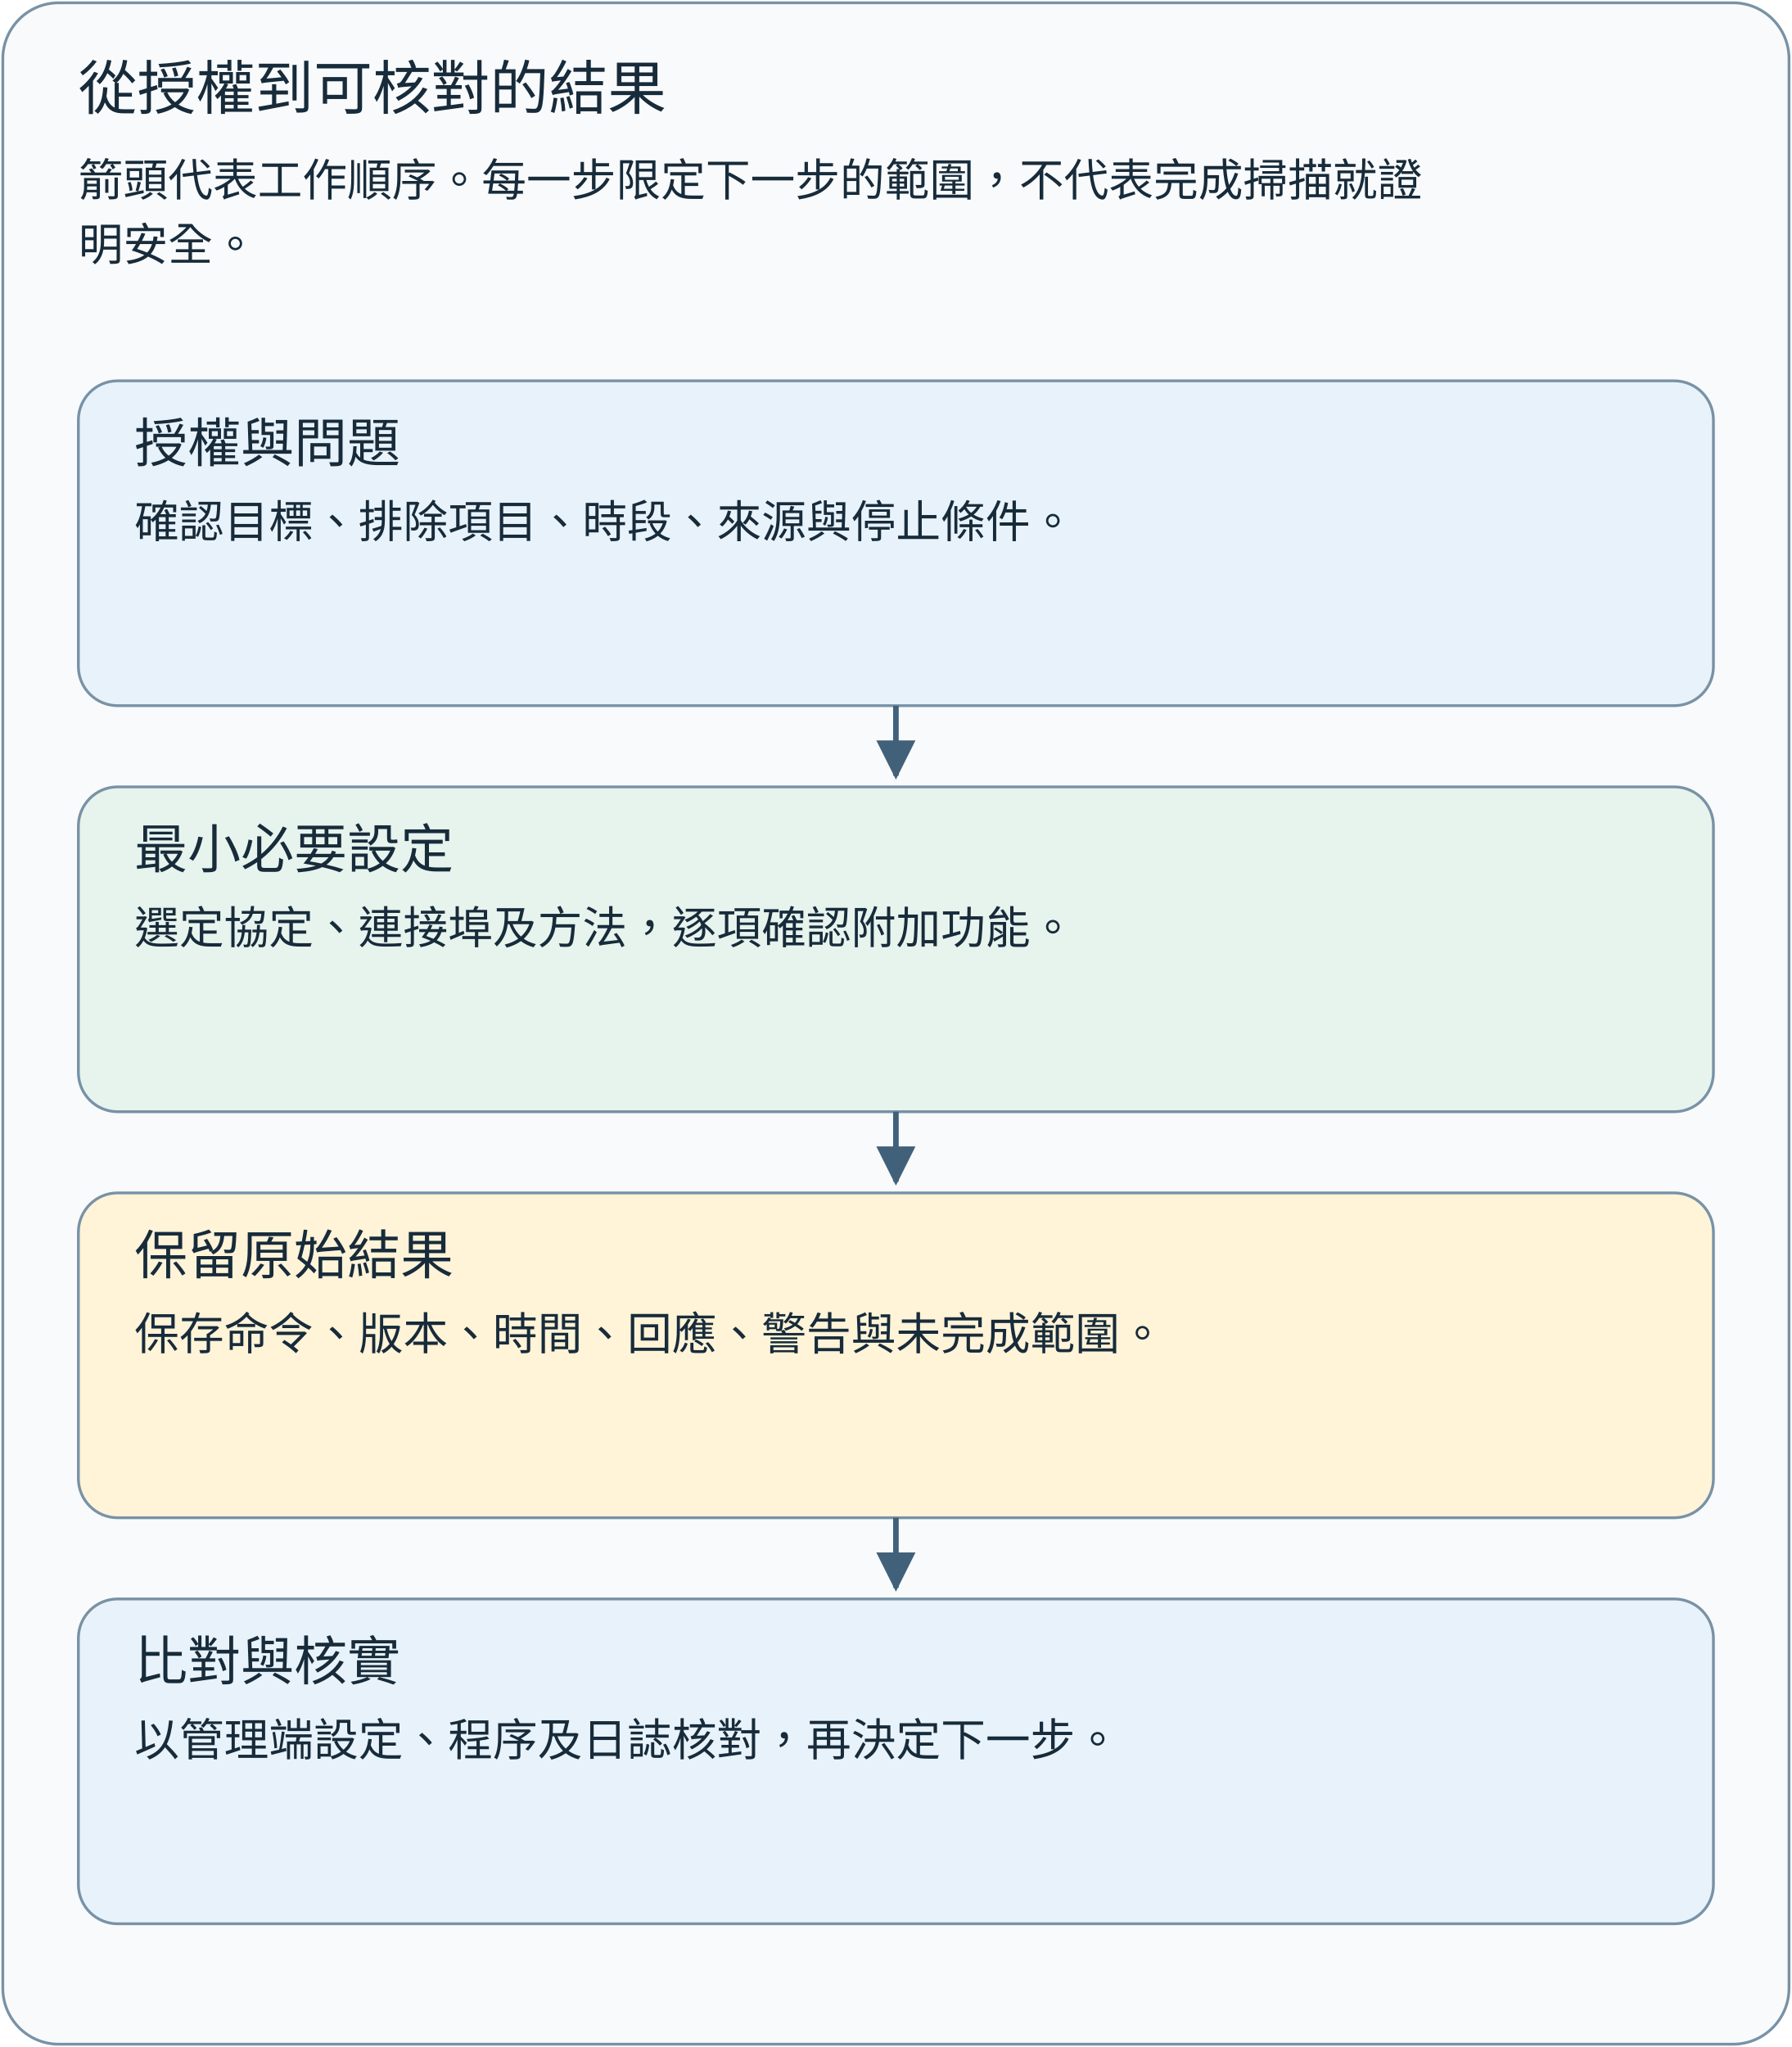
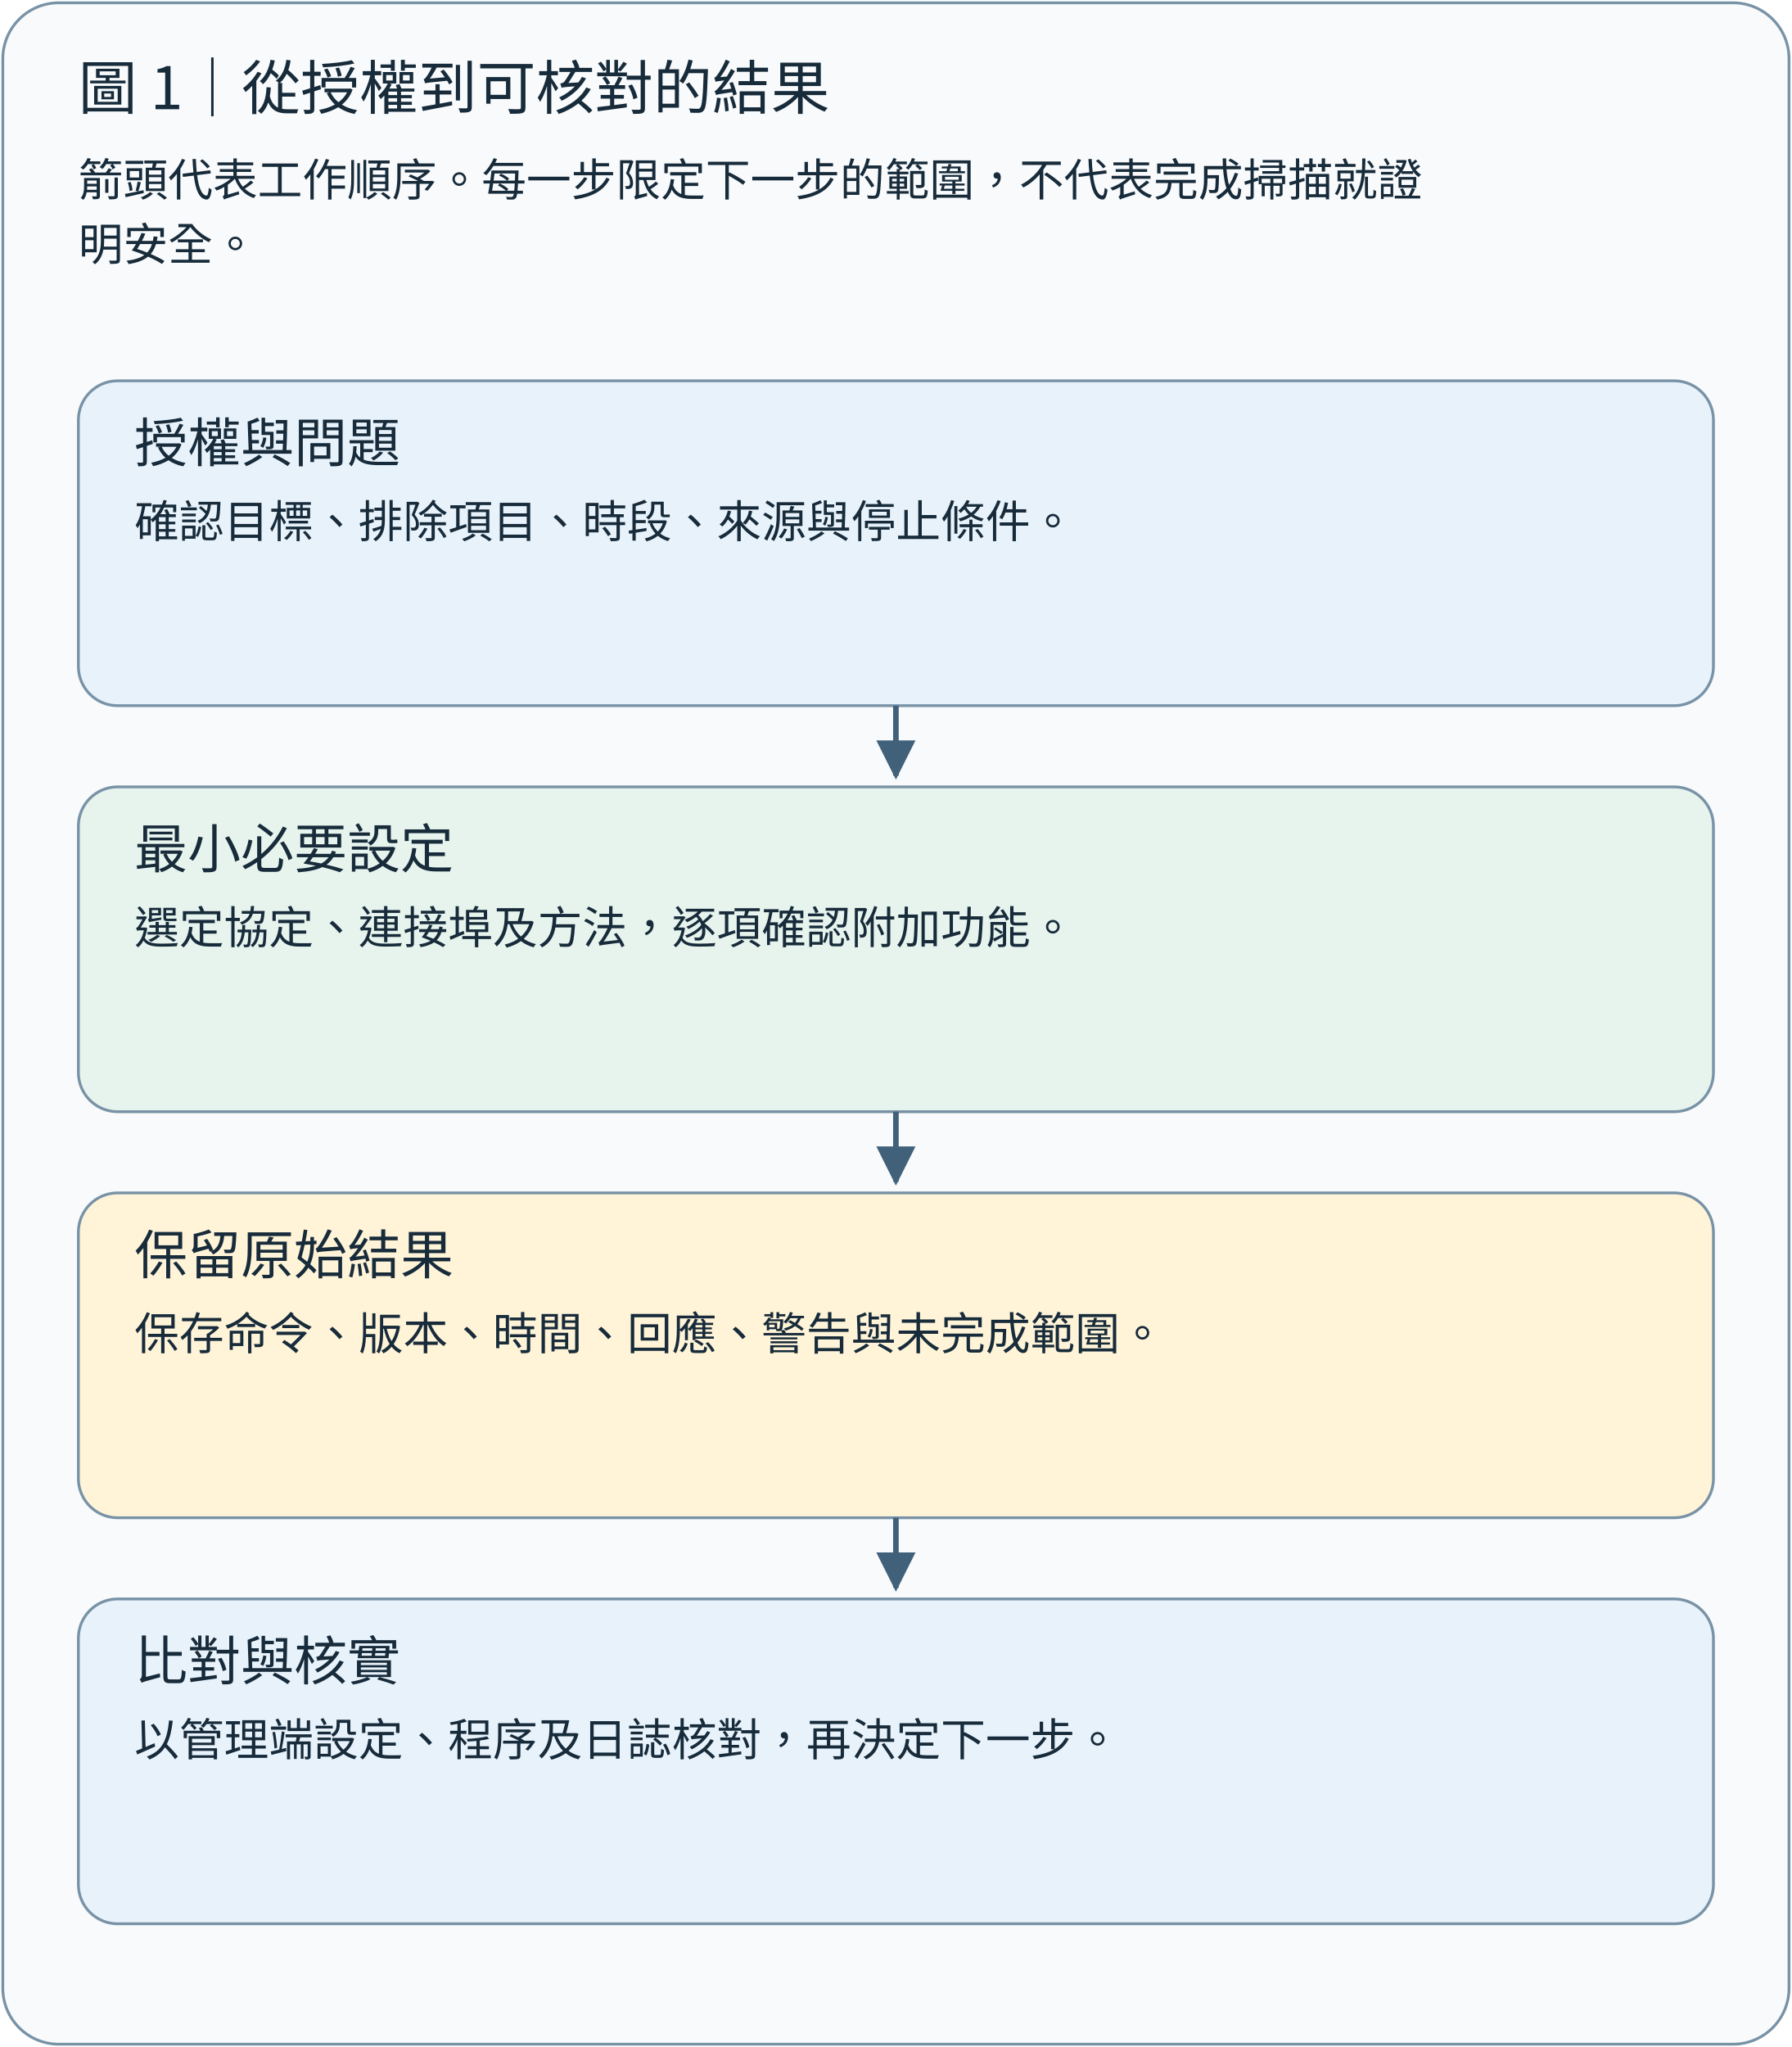
<svg xmlns="http://www.w3.org/2000/svg" viewBox="0 0 640 731" role="img" aria-labelledby="m0307-workflow-zh-title m0307-workflow-zh-desc" preserveAspectRatio="xMidYMid meet">
  <defs>
    <marker id="m0307-workflow-zh-arrow" viewBox="0 0 10 10" refX="9" refY="5" markerWidth="7" markerHeight="7" orient="auto">
      <path d="M0 0L10 5L0 10z" fill="#41617b" />
    </marker>
  </defs>
  <rect x="1" y="1" width="638" height="729" rx="20" fill="#f8fafc" stroke="#7892a6" />
-   <text x="28" y="39" font-family="Noto Sans CJK TC,sans-serif" font-size="21" fill="#172b3a">從授權到可核對的結果</text>
+   <text x="28" y="39" font-family="Noto Sans CJK TC,sans-serif" font-size="21" fill="#172b3a">圖 1｜從授權到可核對的結果</text>
  <text x="28" y="70" font-family="Noto Sans CJK TC,sans-serif" font-size="16" fill="#172b3a">箭頭代表工作順序。每一步限定下一步的範圍，不代表完成掃描就證</text>
  <text x="28" y="93" font-family="Noto Sans CJK TC,sans-serif" font-size="16" fill="#172b3a">明安全。</text>
  <rect x="28" y="136" width="584" height="116" rx="14" fill="#e8f2fb" stroke="#7892a6" />
  <text x="48" y="165" font-family="Noto Sans CJK TC,sans-serif" font-size="19" fill="#172b3a">授權與問題</text>
  <text x="48" y="192" font-family="Noto Sans CJK TC,sans-serif" font-size="16" fill="#172b3a">確認目標、排除項目、時段、來源與停止條件。</text>
  <path d="M320 252V277" fill="none" stroke="#41617b" stroke-width="2" marker-end="url(#m0307-workflow-zh-arrow)" />
  <rect x="28" y="281" width="584" height="116" rx="14" fill="#e7f3ed" stroke="#7892a6" />
  <text x="48" y="310" font-family="Noto Sans CJK TC,sans-serif" font-size="19" fill="#172b3a">最小必要設定</text>
  <text x="48" y="337" font-family="Noto Sans CJK TC,sans-serif" font-size="16" fill="#172b3a">選定協定、連接埠及方法，逐項確認附加功能。</text>
  <path d="M320 397V422" fill="none" stroke="#41617b" stroke-width="2" marker-end="url(#m0307-workflow-zh-arrow)" />
  <rect x="28" y="426" width="584" height="116" rx="14" fill="#fff3d8" stroke="#7892a6" />
  <text x="48" y="455" font-family="Noto Sans CJK TC,sans-serif" font-size="19" fill="#172b3a">保留原始結果</text>
  <text x="48" y="482" font-family="Noto Sans CJK TC,sans-serif" font-size="16" fill="#172b3a">保存命令、版本、時間、回應、警告與未完成範圍。</text>
  <path d="M320 542V567" fill="none" stroke="#41617b" stroke-width="2" marker-end="url(#m0307-workflow-zh-arrow)" />
  <rect x="28" y="571" width="584" height="116" rx="14" fill="#e8f2fb" stroke="#7892a6" />
  <text x="48" y="600" font-family="Noto Sans CJK TC,sans-serif" font-size="19" fill="#172b3a">比對與核實</text>
  <text x="48" y="627" font-family="Noto Sans CJK TC,sans-serif" font-size="16" fill="#172b3a">以管理端設定、程序及日誌核對，再決定下一步。</text>
</svg>
